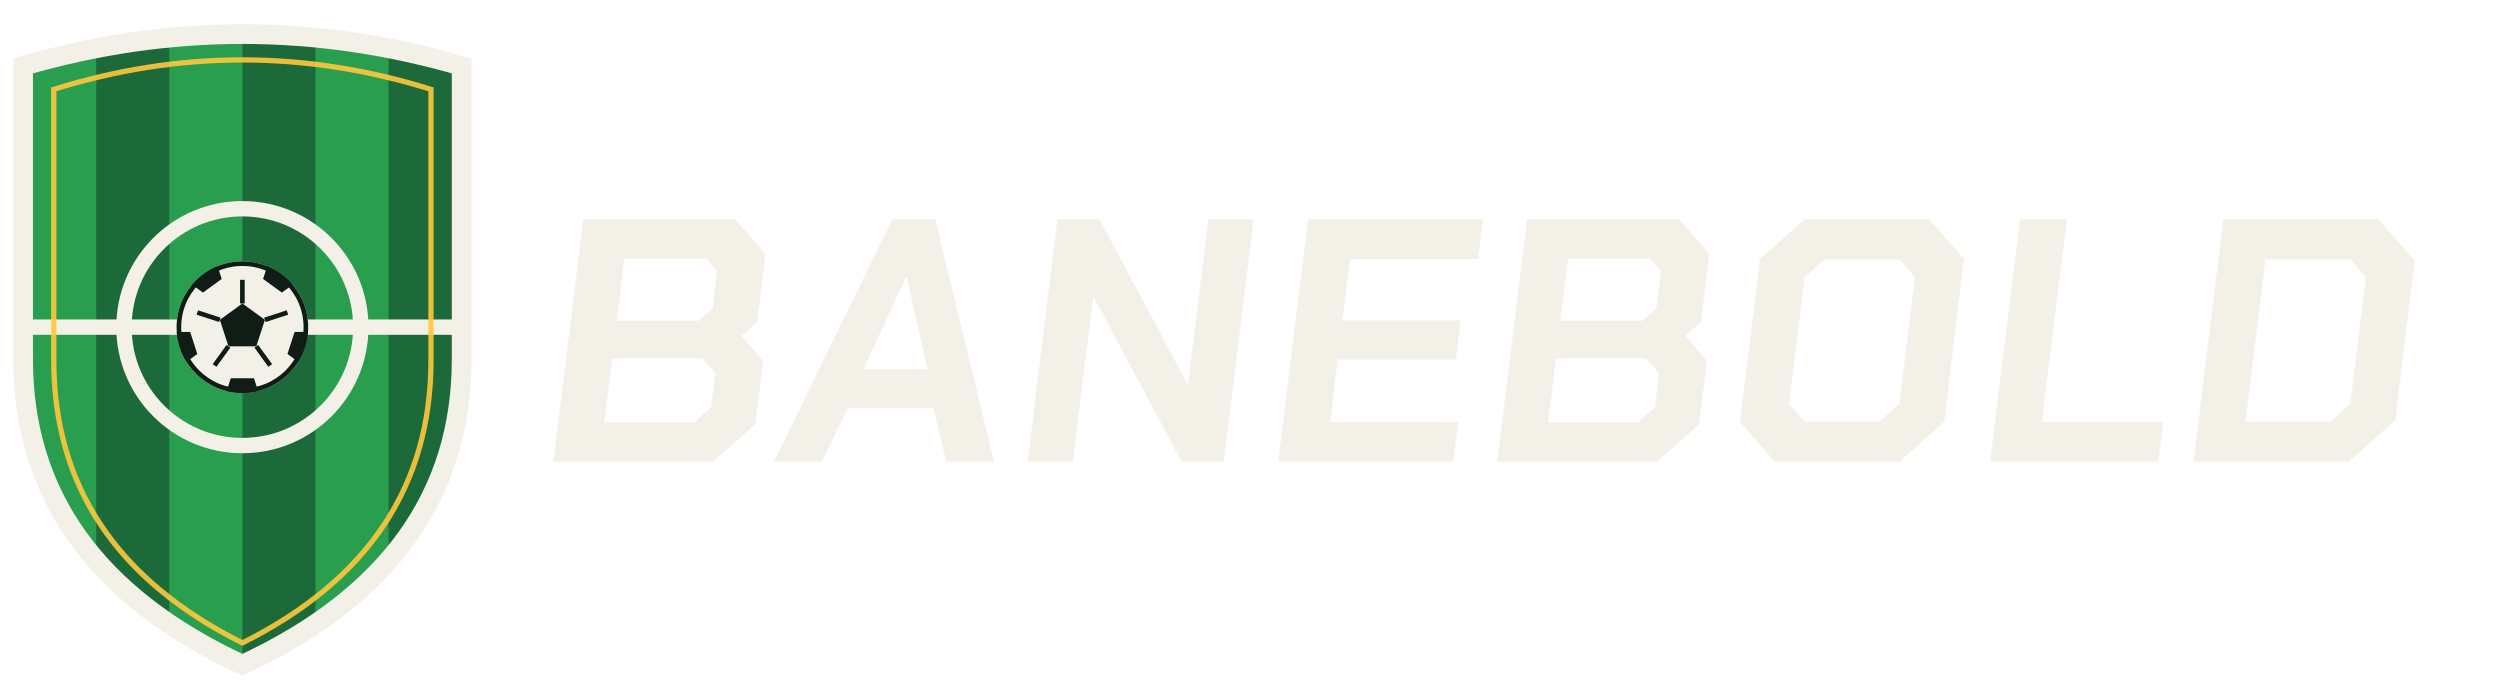
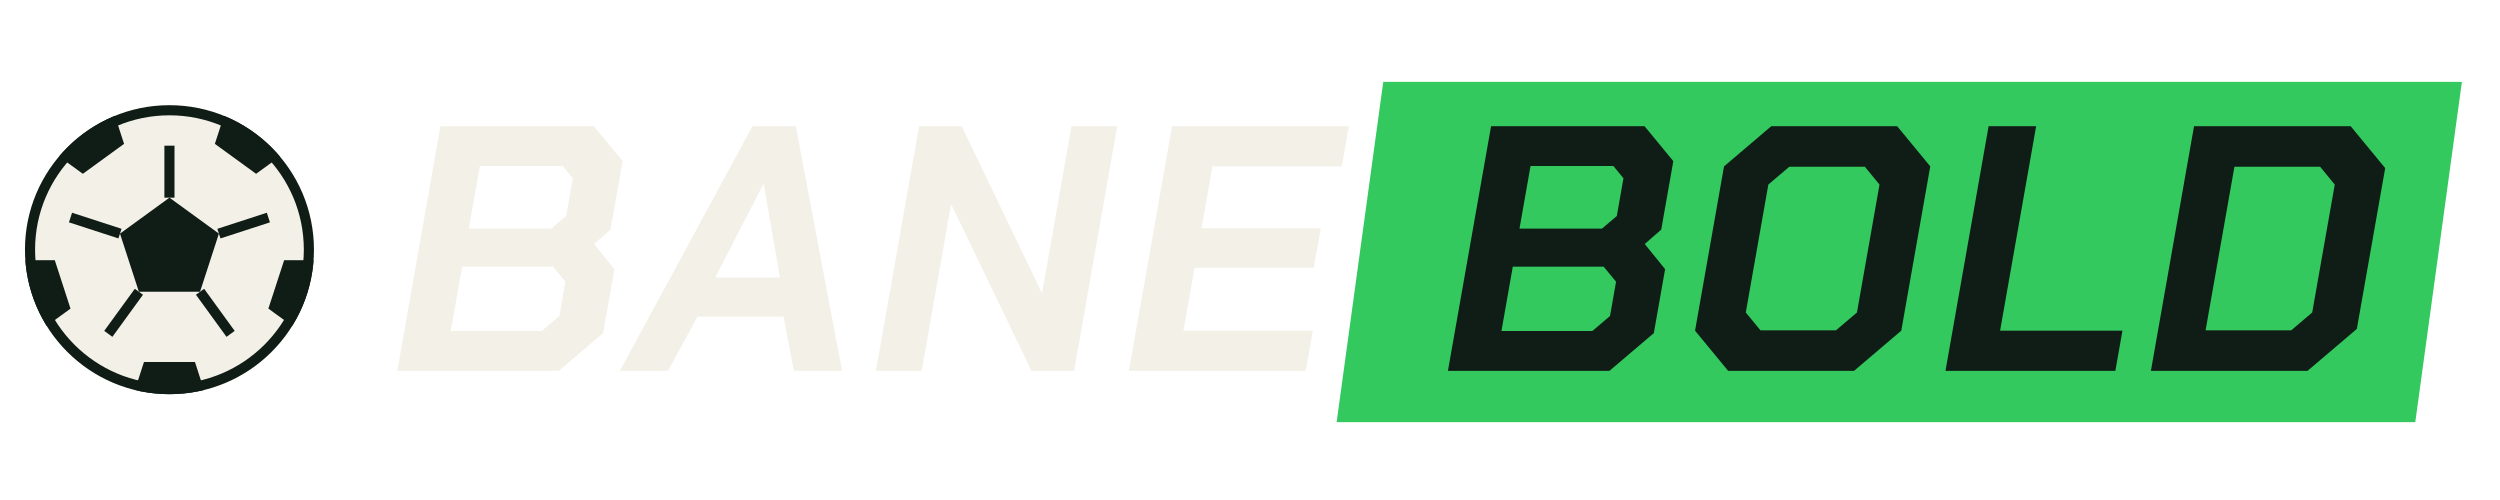
- <svg xmlns="http://www.w3.org/2000/svg" viewBox="0 0 1083 300" width="1083" height="300">
-   <clipPath id="cc">
-     <path d="M10.0 28.56 Q105 0.96 200.0 28.56 L200.0 155.52 Q200.0 243.84 105 288 Q10.0 243.84 10.0 155.52 Z" />
+ <svg xmlns="http://www.w3.org/2000/svg" viewBox="0 0 801 160" width="801" height="160">
+   <circle cx="54.293" cy="80" r="46.293" fill="#f3f1e7" />
+   <clipPath id="bc548046">
+     <circle cx="54.293" cy="80" r="46.293" />
  </clipPath>
-   <path d="M10.0 28.56 Q105 0.96 200.0 28.56 L200.0 155.52 Q200.0 243.84 105 288 Q10.0 243.84 10.0 155.52 Z" fill="#1c6a3a" />
-   <g clip-path="url(#cc)">
-     <rect x="10.0" y="-15.6" width="31.667" height="331.2" fill="#33c95f" opacity=".55" />
-     <rect x="73.333" y="-15.6" width="31.667" height="331.2" fill="#33c95f" opacity=".55" />
-     <rect x="136.667" y="-15.6" width="31.667" height="331.2" fill="#33c95f" opacity=".55" />
-     <line x1="-85" y1="141.72" x2="295" y2="141.72" stroke="#f3f1e7" stroke-width="6.65" />
-     <circle cx="105" cy="141.72" r="51.3" fill="none" stroke="#f3f1e7" stroke-width="6.65" />
+   <g clip-path="url(#bc548046)">
+     <polygon points="54.29,63.33 70.14,74.85 64.09,93.48 44.50,93.48 38.44,74.85" fill="#0f1d16" />
+     <line x1="54.29" y1="63.33" x2="54.29" y2="46.67" stroke="#0f1d16" stroke-width="3.24" />
+     <polygon points="90.21,30.56 95.26,46.09 82.05,55.69 68.84,46.09 73.88,30.56" fill="#0f1d16" />
+     <line x1="70.14" y1="74.85" x2="85.99" y2="69.70" stroke="#0f1d16" stroke-width="3.24" />
+     <polygon points="112.41,98.88 99.20,108.48 85.99,98.88 91.04,83.36 107.36,83.36" fill="#0f1d16" />
+     <line x1="64.09" y1="93.48" x2="73.88" y2="106.97" stroke="#0f1d16" stroke-width="3.24" />
+     <polygon points="54.29,141.11 41.09,131.51 46.13,115.98 62.46,115.98 67.50,131.51" fill="#0f1d16" />
+     <line x1="44.50" y1="93.48" x2="34.70" y2="106.97" stroke="#0f1d16" stroke-width="3.24" />
+     <polygon points="-3.82,98.88 1.22,83.36 17.55,83.36 22.59,98.88 9.39,108.48" fill="#0f1d16" />
+     <line x1="38.44" y1="74.85" x2="22.59" y2="69.70" stroke="#0f1d16" stroke-width="3.24" />
+     <polygon points="18.38,30.56 34.70,30.56 39.75,46.09 26.54,55.69 13.33,46.09" fill="#0f1d16" />
  </g>
-   <circle cx="105" cy="141.72" r="28.5" fill="#f3f1e7" />
-   <clipPath id="bc10514128">
-     <circle cx="105" cy="141.72" r="28.5" />
-   </clipPath>
-   <g clip-path="url(#bc10514128)">
-     <polygon points="105.00,131.46 114.76,138.55 111.03,150.02 98.97,150.02 95.24,138.55" fill="#0f1d16" />
-     <line x1="105.00" y1="131.46" x2="105.00" y2="121.20" stroke="#0f1d16" stroke-width="2.00" />
-     <polygon points="127.11,111.28 130.22,120.84 122.09,126.75 113.96,120.84 117.06,111.28" fill="#0f1d16" />
-     <line x1="114.76" y1="138.55" x2="124.52" y2="135.38" stroke="#0f1d16" stroke-width="2.00" />
-     <polygon points="140.78,153.35 132.65,159.25 124.52,153.35 127.62,143.79 137.67,143.79" fill="#0f1d16" />
-     <line x1="111.03" y1="150.02" x2="117.06" y2="158.32" stroke="#0f1d16" stroke-width="2.00" />
-     <polygon points="105.00,179.34 96.87,173.43 99.97,163.87 110.03,163.87 113.13,173.43" fill="#0f1d16" />
-     <line x1="98.97" y1="150.02" x2="92.94" y2="158.32" stroke="#0f1d16" stroke-width="2.00" />
-     <polygon points="69.22,153.35 72.33,143.79 82.38,143.79 85.48,153.35 77.35,159.25" fill="#0f1d16" />
-     <line x1="95.24" y1="138.55" x2="85.48" y2="135.38" stroke="#0f1d16" stroke-width="2.00" />
-     <polygon points="82.89,111.28 92.94,111.28 96.04,120.84 87.91,126.75 79.78,120.84" fill="#0f1d16" />
-   </g>
-   <circle cx="105" cy="141.72" r="27.503" fill="none" stroke="#0f1d16" stroke-width="2.00" />
-   <path d="M10.0 28.56 Q105 0.96 200.0 28.56 L200.0 155.52 Q200.0 243.84 105 288 Q10.0 243.84 10.0 155.52 Z" fill="none" stroke="#f3f1e7" stroke-width="8.55" />
-   <path d="M23.3 38.706 Q105 13.196 186.7 38.706 L186.7 156.052 Q186.7 237.684 105 278.5 Q23.3 237.684 23.3 156.052 Z" fill="none" stroke="#ffc83d" stroke-width="2.28" opacity=".9" />
-   <path d="M252.642 95.0H318.492L331.651 110.0L328.041 139.4L321.286 145.55L330.61 156.35L327.239 183.8L309.05 200.0H239.75ZM302.596 138.95 308.659 133.55 310.648 117.35 306.043 112.1H270.493L267.196 138.95ZM300.8 182.9 308.042 176.45 309.847 161.75 304.188 155.3H265.188L261.8 182.9ZM386.542 95.0H405.142L430.65 200.0H409.95L404.255 176.75H367.355L355.95 200.0H335.25ZM401.818 159.95 392.767 120.05H392.467L374.068 159.95ZM458.042 95.0H476.342L514.394 166.25H514.694L523.442 95.0H543.092L530.2 200.0H511.9L473.83 128.9H473.53L464.8 200.0H445.15ZM566.592 95.0H642.492L640.374 112.25H584.874L581.614 138.8H632.764L630.683 155.75H579.533L576.218 182.75H631.718L629.6 200.0H553.7ZM661.492 95.0H727.342L740.501 110.0L736.891 139.4L730.136 145.55L739.46 156.35L736.089 183.8L717.9 200.0H648.6ZM711.446 138.95 717.509 133.55 719.498 117.35 714.893 112.1H679.343L676.046 138.95ZM709.65 182.9 716.892 176.45 718.697 161.75 713.038 155.3H674.038L670.65 182.9ZM753.718 182.75 762.374 112.25 781.742 95.0H835.742L850.874 112.25L842.218 182.75L822.85 200.0H768.85ZM814.186 182.6 822.776 174.95 829.517 120.05 822.806 112.4H790.406L781.817 120.05L775.076 174.95L781.786 182.6ZM874.992 95.0H895.392L884.618 182.75H937.118L935 200.0H862.1ZM963.142 95.0H1030.342L1046.132 113.0L1037.66 182.0L1017.45 200.0H950.25ZM1009.536 182.6 1018.126 174.95 1024.867 120.05 1018.156 112.4H981.406L972.786 182.6Z" fill="#f3f1e7" />
+   <circle cx="54.293" cy="80" r="44.673" fill="none" stroke="#0f1d16" stroke-width="3.24" />
+   <path d="M141.104 40.427H190.272L199.497 51.627L195.626 73.579L190.337 78.171L196.867 86.235L193.253 106.731L179.024 118.827H127.28ZM176.646 73.243 181.389 69.211 183.521 57.115 180.293 53.195H153.749L150.214 73.243ZM173.547 106.059 179.213 101.243 181.148 90.267 177.181 85.451H148.061L144.427 106.059ZM241.083 40.427H254.971L269.819 118.827H254.363L251.04 101.467H223.488L214.043 118.827H198.587ZM249.892 88.923 244.729 59.131H244.505L229.172 88.923ZM294.469 40.427H308.133L333.697 93.627H333.921L343.301 40.427H357.973L344.149 118.827H330.485L304.902 65.739H304.678L295.317 118.827H280.645ZM375.52 40.427H432.192L429.921 53.307H388.481L384.985 73.131H423.177L420.946 85.787H382.754L379.199 105.947H420.639L418.368 118.827H361.696Z" fill="#f3f1e7" />
+   <path d="M443.195 26.24 L788.789 26.24 L773.856 135.253 L428.261 135.253 Z" fill="#33c95f" />
+   <path d="M477.739 40.427H526.907L536.132 51.627L532.261 73.579L526.971 78.171L533.502 86.235L529.888 106.731L515.659 118.827H463.915ZM513.28 73.243 518.023 69.211 520.156 57.115 516.927 53.195H490.383L486.848 73.243ZM510.182 106.059 515.847 101.243 517.783 90.267 513.816 85.451H484.696L481.062 106.059ZM543.092 105.947 552.374 53.307 567.525 40.427H607.845L618.454 53.307L609.172 105.947L594.021 118.827H553.701ZM588.248 105.835 594.967 100.123 602.195 59.131 597.491 53.419H573.299L566.579 59.131L559.351 100.123L564.056 105.835ZM637.152 40.427H652.384L640.831 105.947H680.031L677.76 118.827H623.328ZM702.971 40.427H753.147L764.217 53.867L755.133 105.387L739.323 118.827H689.147ZM734.11 105.835 740.829 100.123 748.057 59.131 743.352 53.419H715.912L706.67 105.835Z" fill="#0f1d16" />
</svg>
